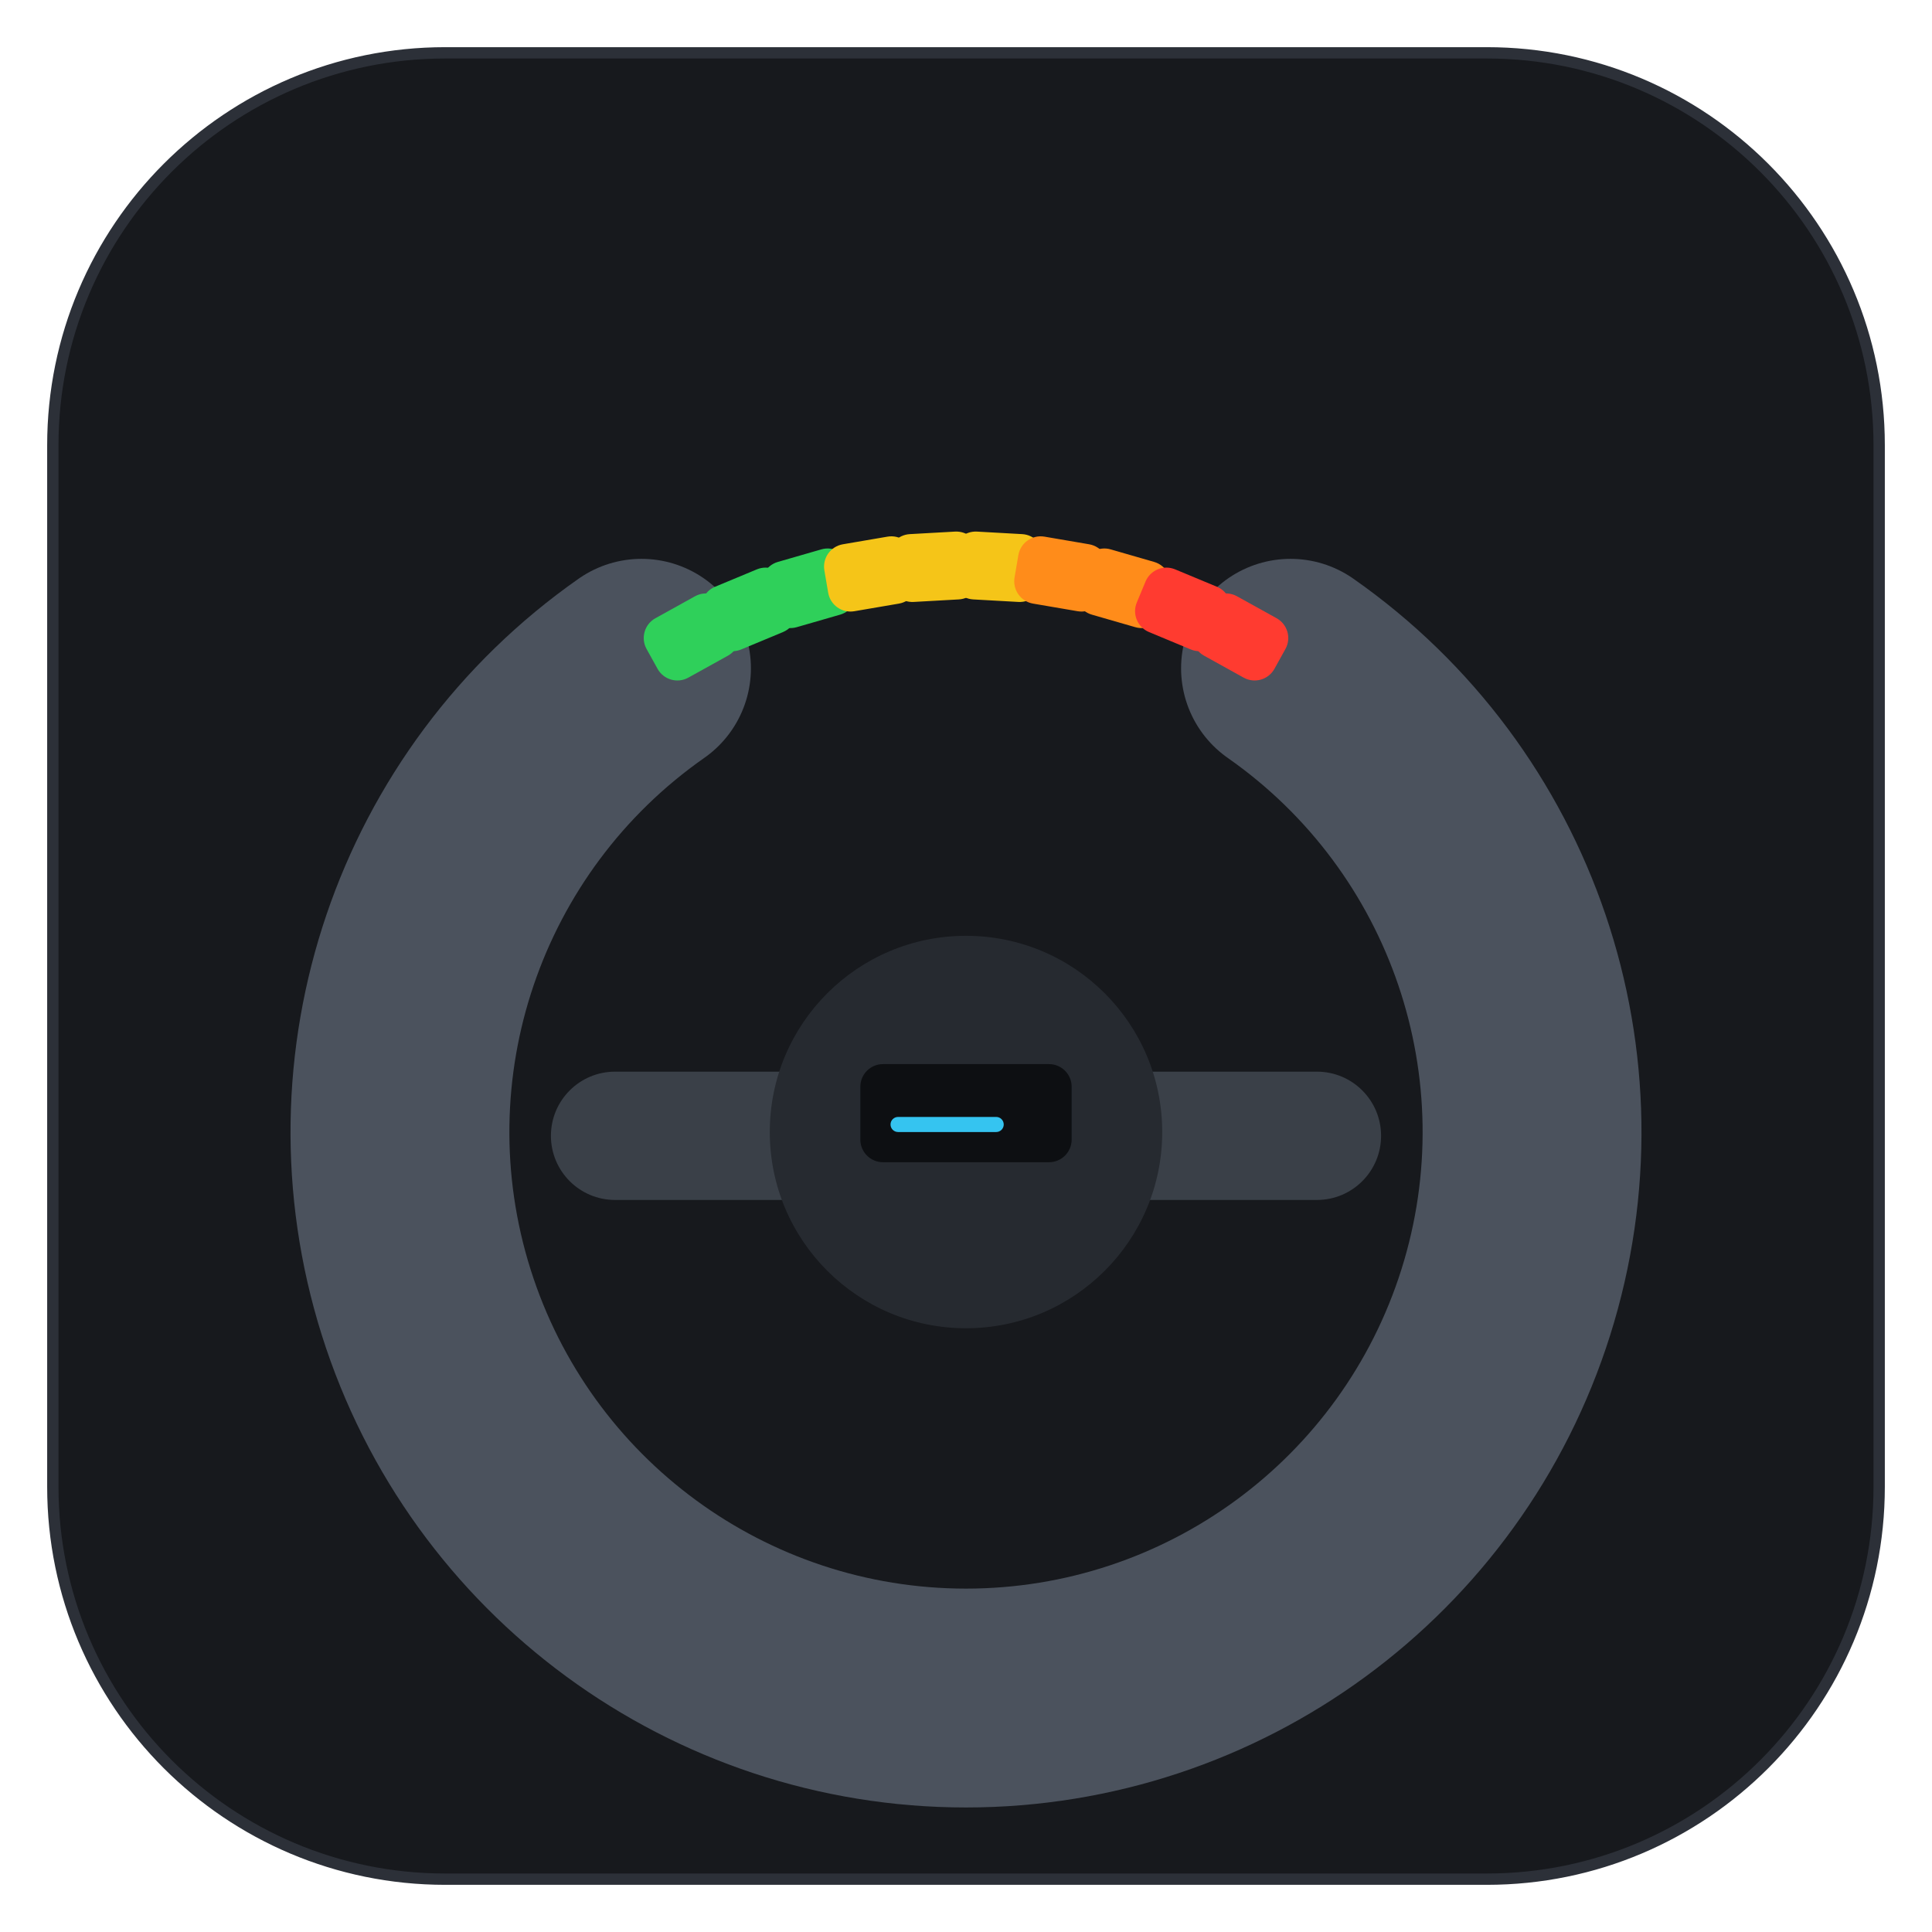
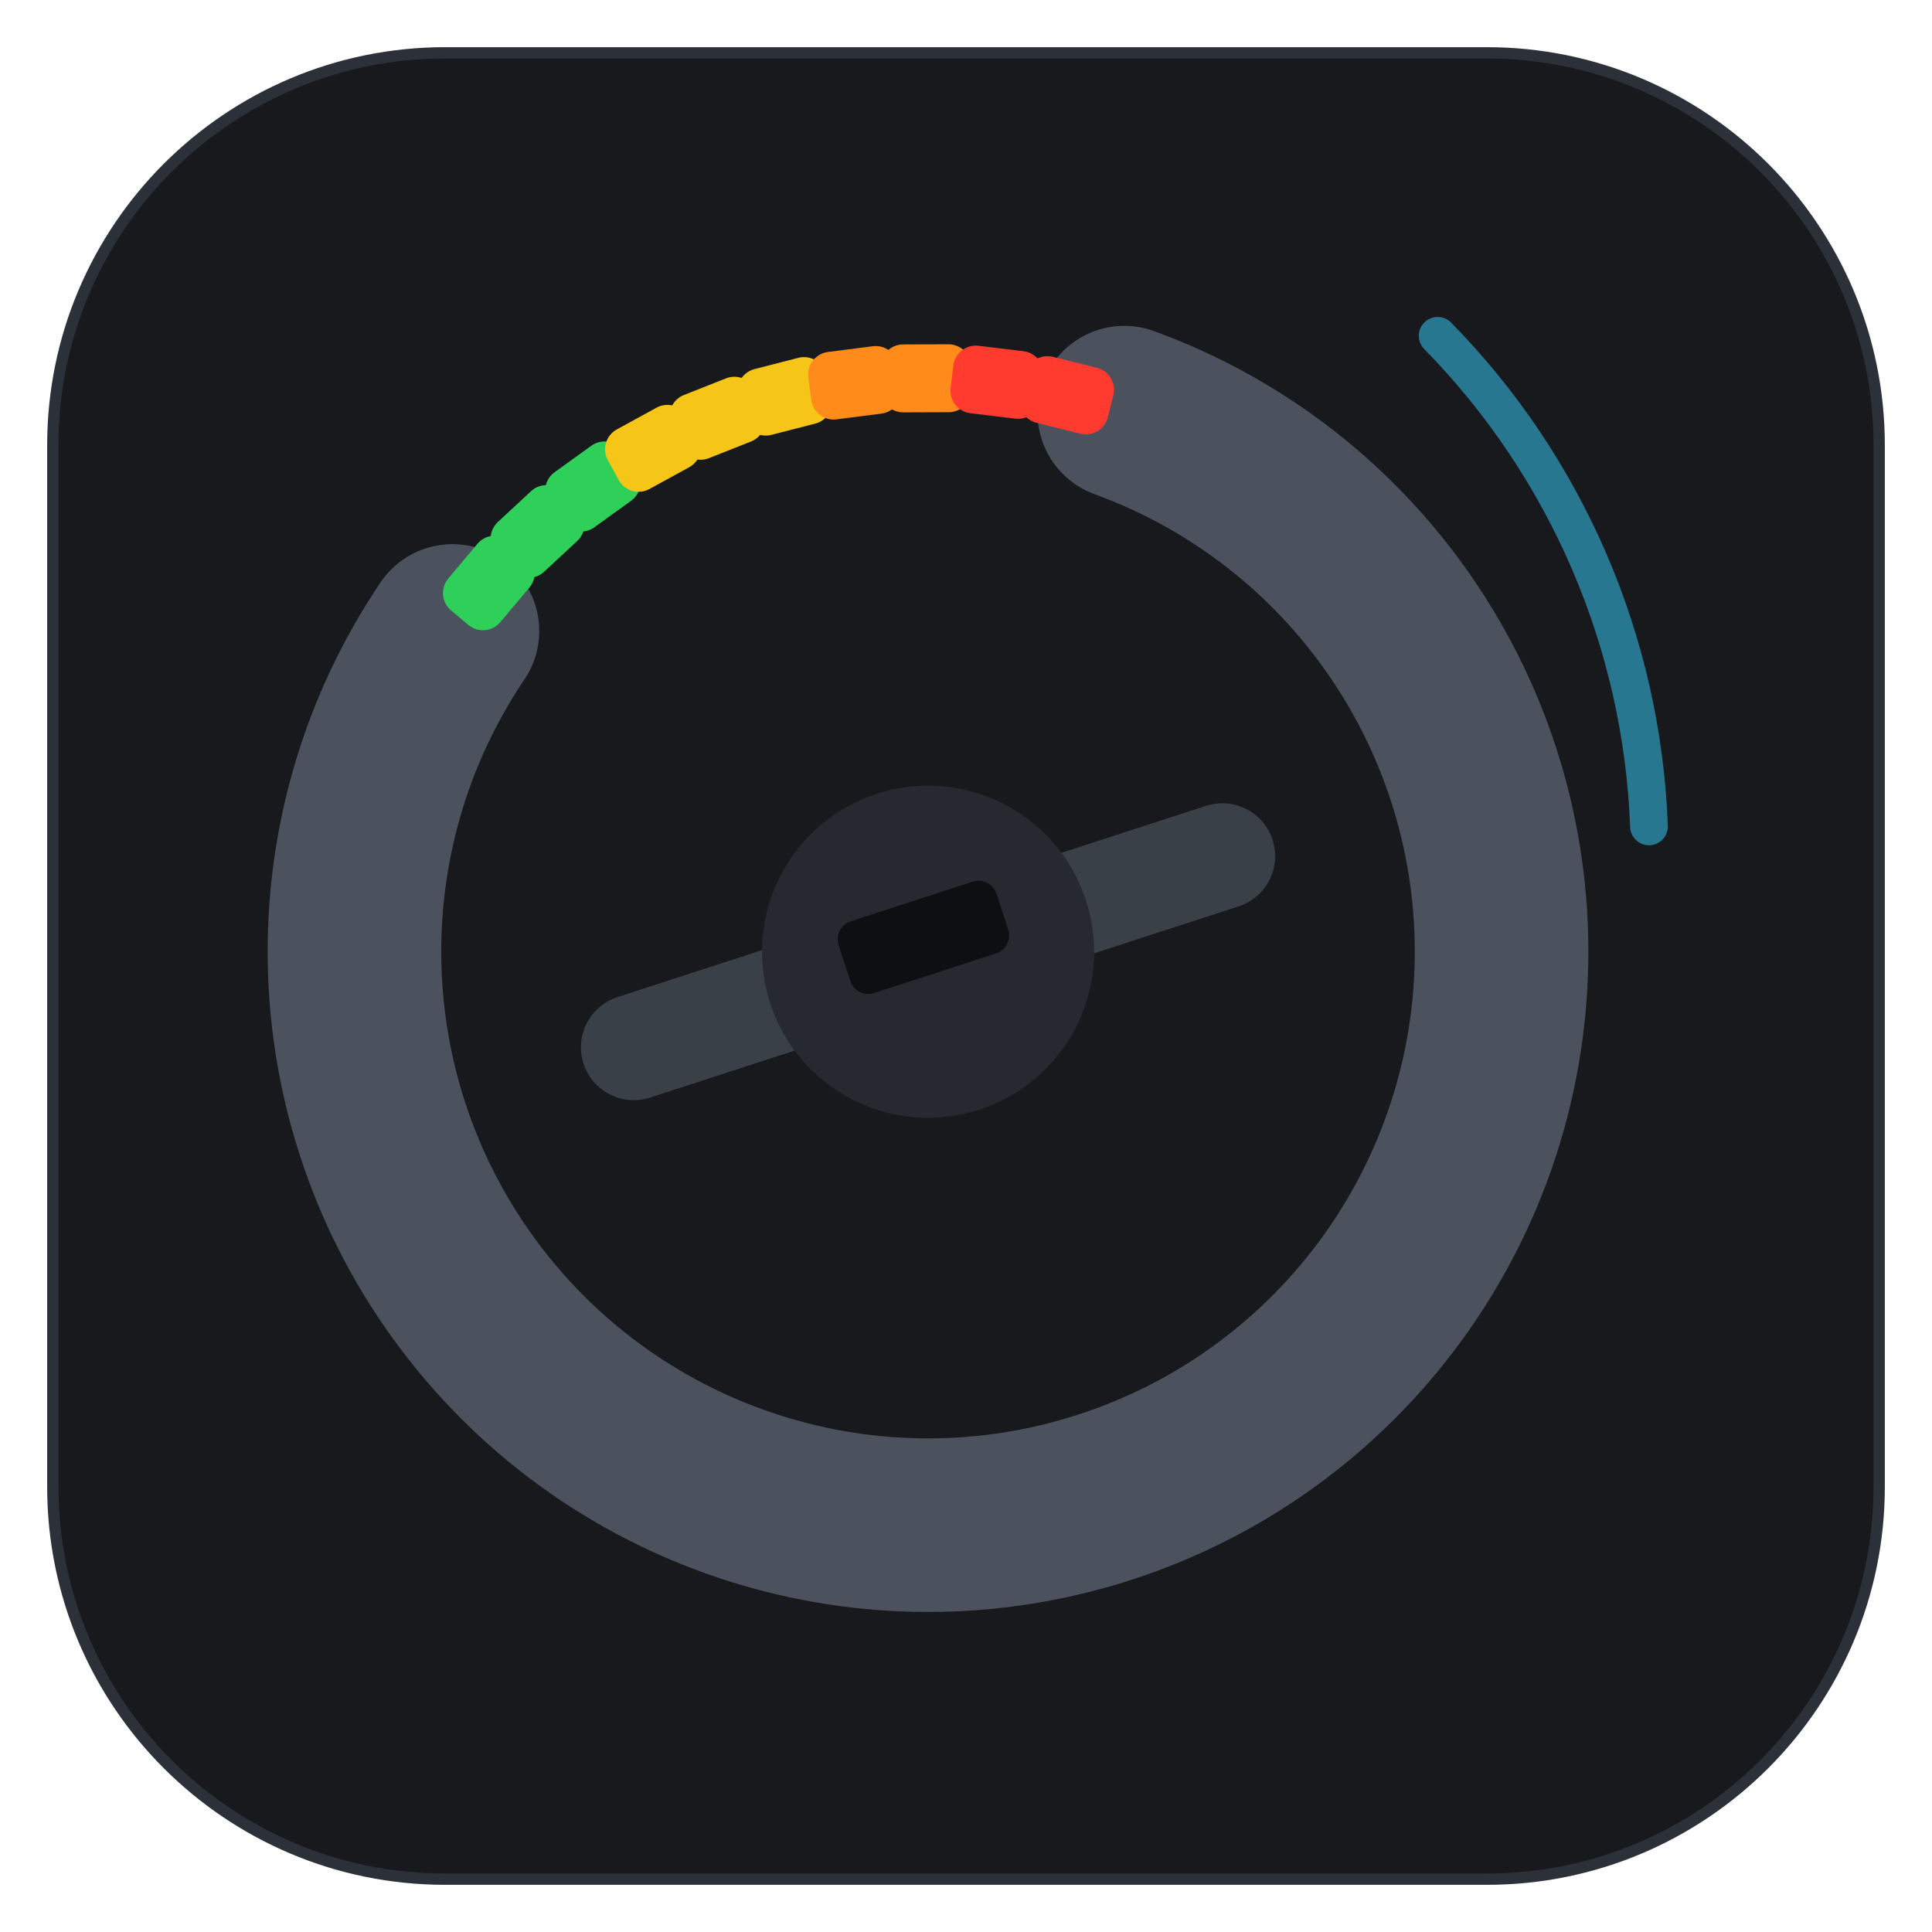
<svg xmlns="http://www.w3.org/2000/svg" viewBox="0 0 512 512">
  <rect x="14" y="14" width="484" height="484" rx="104" fill="#17191d" />
  <rect x="14" y="14" width="484" height="484" rx="104" fill="none" stroke="#2c3038" stroke-width="3" />
-   <path d="M 342.0 177.1 A 150 150 0 1 1 170.0 177.1" fill="none" stroke="#4b525d" stroke-width="58" stroke-linecap="round" />
-   <rect x="146" y="284" width="220" height="34" rx="17" fill="#3a4048" />
-   <circle cx="256" cy="300" r="52" fill="#262a30" />
-   <rect x="228" y="282" width="56" height="26" rx="6" fill="#0d0f12" />
-   <rect x="236" y="296" width="30" height="4" rx="2" fill="#35c4f0" />
-   <rect x="171.3" y="159.8" width="24" height="18" rx="6" fill="#2fd05a" transform="rotate(-29.0 183.3 168.8)" />
-   <rect x="186.5" y="152.5" width="24" height="18" rx="6" fill="#2fd05a" transform="rotate(-22.6 198.5 161.5)" />
-   <rect x="202.4" y="146.9" width="24" height="18" rx="6" fill="#2fd05a" transform="rotate(-16.1 214.4 155.9)" />
-   <rect x="218.8" y="143.1" width="24" height="18" rx="6" fill="#f5c518" transform="rotate(-9.7 230.8 152.1)" />
-   <rect x="235.6" y="141.2" width="24" height="18" rx="6" fill="#f5c518" transform="rotate(-3.2 247.6 150.2)" />
-   <rect x="252.4" y="141.2" width="24" height="18" rx="6" fill="#f5c518" transform="rotate(3.2 264.4 150.2)" />
-   <rect x="269.2" y="143.1" width="24" height="18" rx="6" fill="#ff8c1a" transform="rotate(9.7 281.2 152.1)" />
-   <rect x="285.6" y="146.9" width="24" height="18" rx="6" fill="#ff8c1a" transform="rotate(16.1 297.6 155.9)" />
-   <rect x="301.5" y="152.5" width="24" height="18" rx="6" fill="#ff3b30" transform="rotate(22.6 313.5 161.5)" />
-   <rect x="316.7" y="159.8" width="24" height="18" rx="6" fill="#ff3b30" transform="rotate(29.0 328.7 168.8)" />
+   <g transform="translate(-15,-43)">
+     <g transform="rotate(-18 256 280)">
+       <path d="M 349.6 176.2 A 152 152 0 1 1 162.4 176.2" fill="none" stroke="#4b525d" stroke-width="46" stroke-linecap="round" />
+       <rect x="160" y="282" width="192" height="28" rx="14" fill="#3a4048" />
+       <circle cx="256" cy="296" r="44" fill="#262a30" />
+       <rect x="234" y="282" width="44" height="20" rx="5" fill="#0d0f12" />
+       <rect x="163.5" y="158.1" width="24" height="18" rx="6" fill="#2fd05a" transform="rotate(-32.0 175.5 167.1)" />
+       <rect x="180.0" y="149.1" width="24" height="18" rx="6" fill="#2fd05a" transform="rotate(-24.9 192.0 158.1)" />
+       <rect x="197.6" y="142.3" width="24" height="18" rx="6" fill="#2fd05a" transform="rotate(-17.8 209.6 151.3)" />
+       <rect x="215.9" y="137.6" width="24" height="18" rx="6" fill="#f5c518" transform="rotate(-10.7 227.9 146.6)" />
+       <rect x="234.6" y="135.3" width="24" height="18" rx="6" fill="#f5c518" transform="rotate(-3.6 246.6 144.3)" />
+       <rect x="253.4" y="135.3" width="24" height="18" rx="6" fill="#f5c518" transform="rotate(3.6 265.4 144.3)" />
+       <rect x="272.1" y="137.6" width="24" height="18" rx="6" fill="#ff8c1a" transform="rotate(10.7 284.1 146.6)" />
+       <rect x="290.4" y="142.3" width="24" height="18" rx="6" fill="#ff8c1a" transform="rotate(17.8 302.4 151.3)" />
+       <rect x="308.0" y="149.1" width="24" height="18" rx="6" fill="#ff3b30" transform="rotate(24.9 320.0 158.1)" />
+       <rect x="324.5" y="158.1" width="24" height="18" rx="6" fill="#ff3b30" transform="rotate(32.0 336.5 167.1)" />
+     </g>
+     <path d="M 396 132 A 196 196 0 0 1 452 262" fill="none" stroke="#35c4f0" stroke-width="10" stroke-linecap="round" opacity="0.55" />
+   </g>
</svg>
